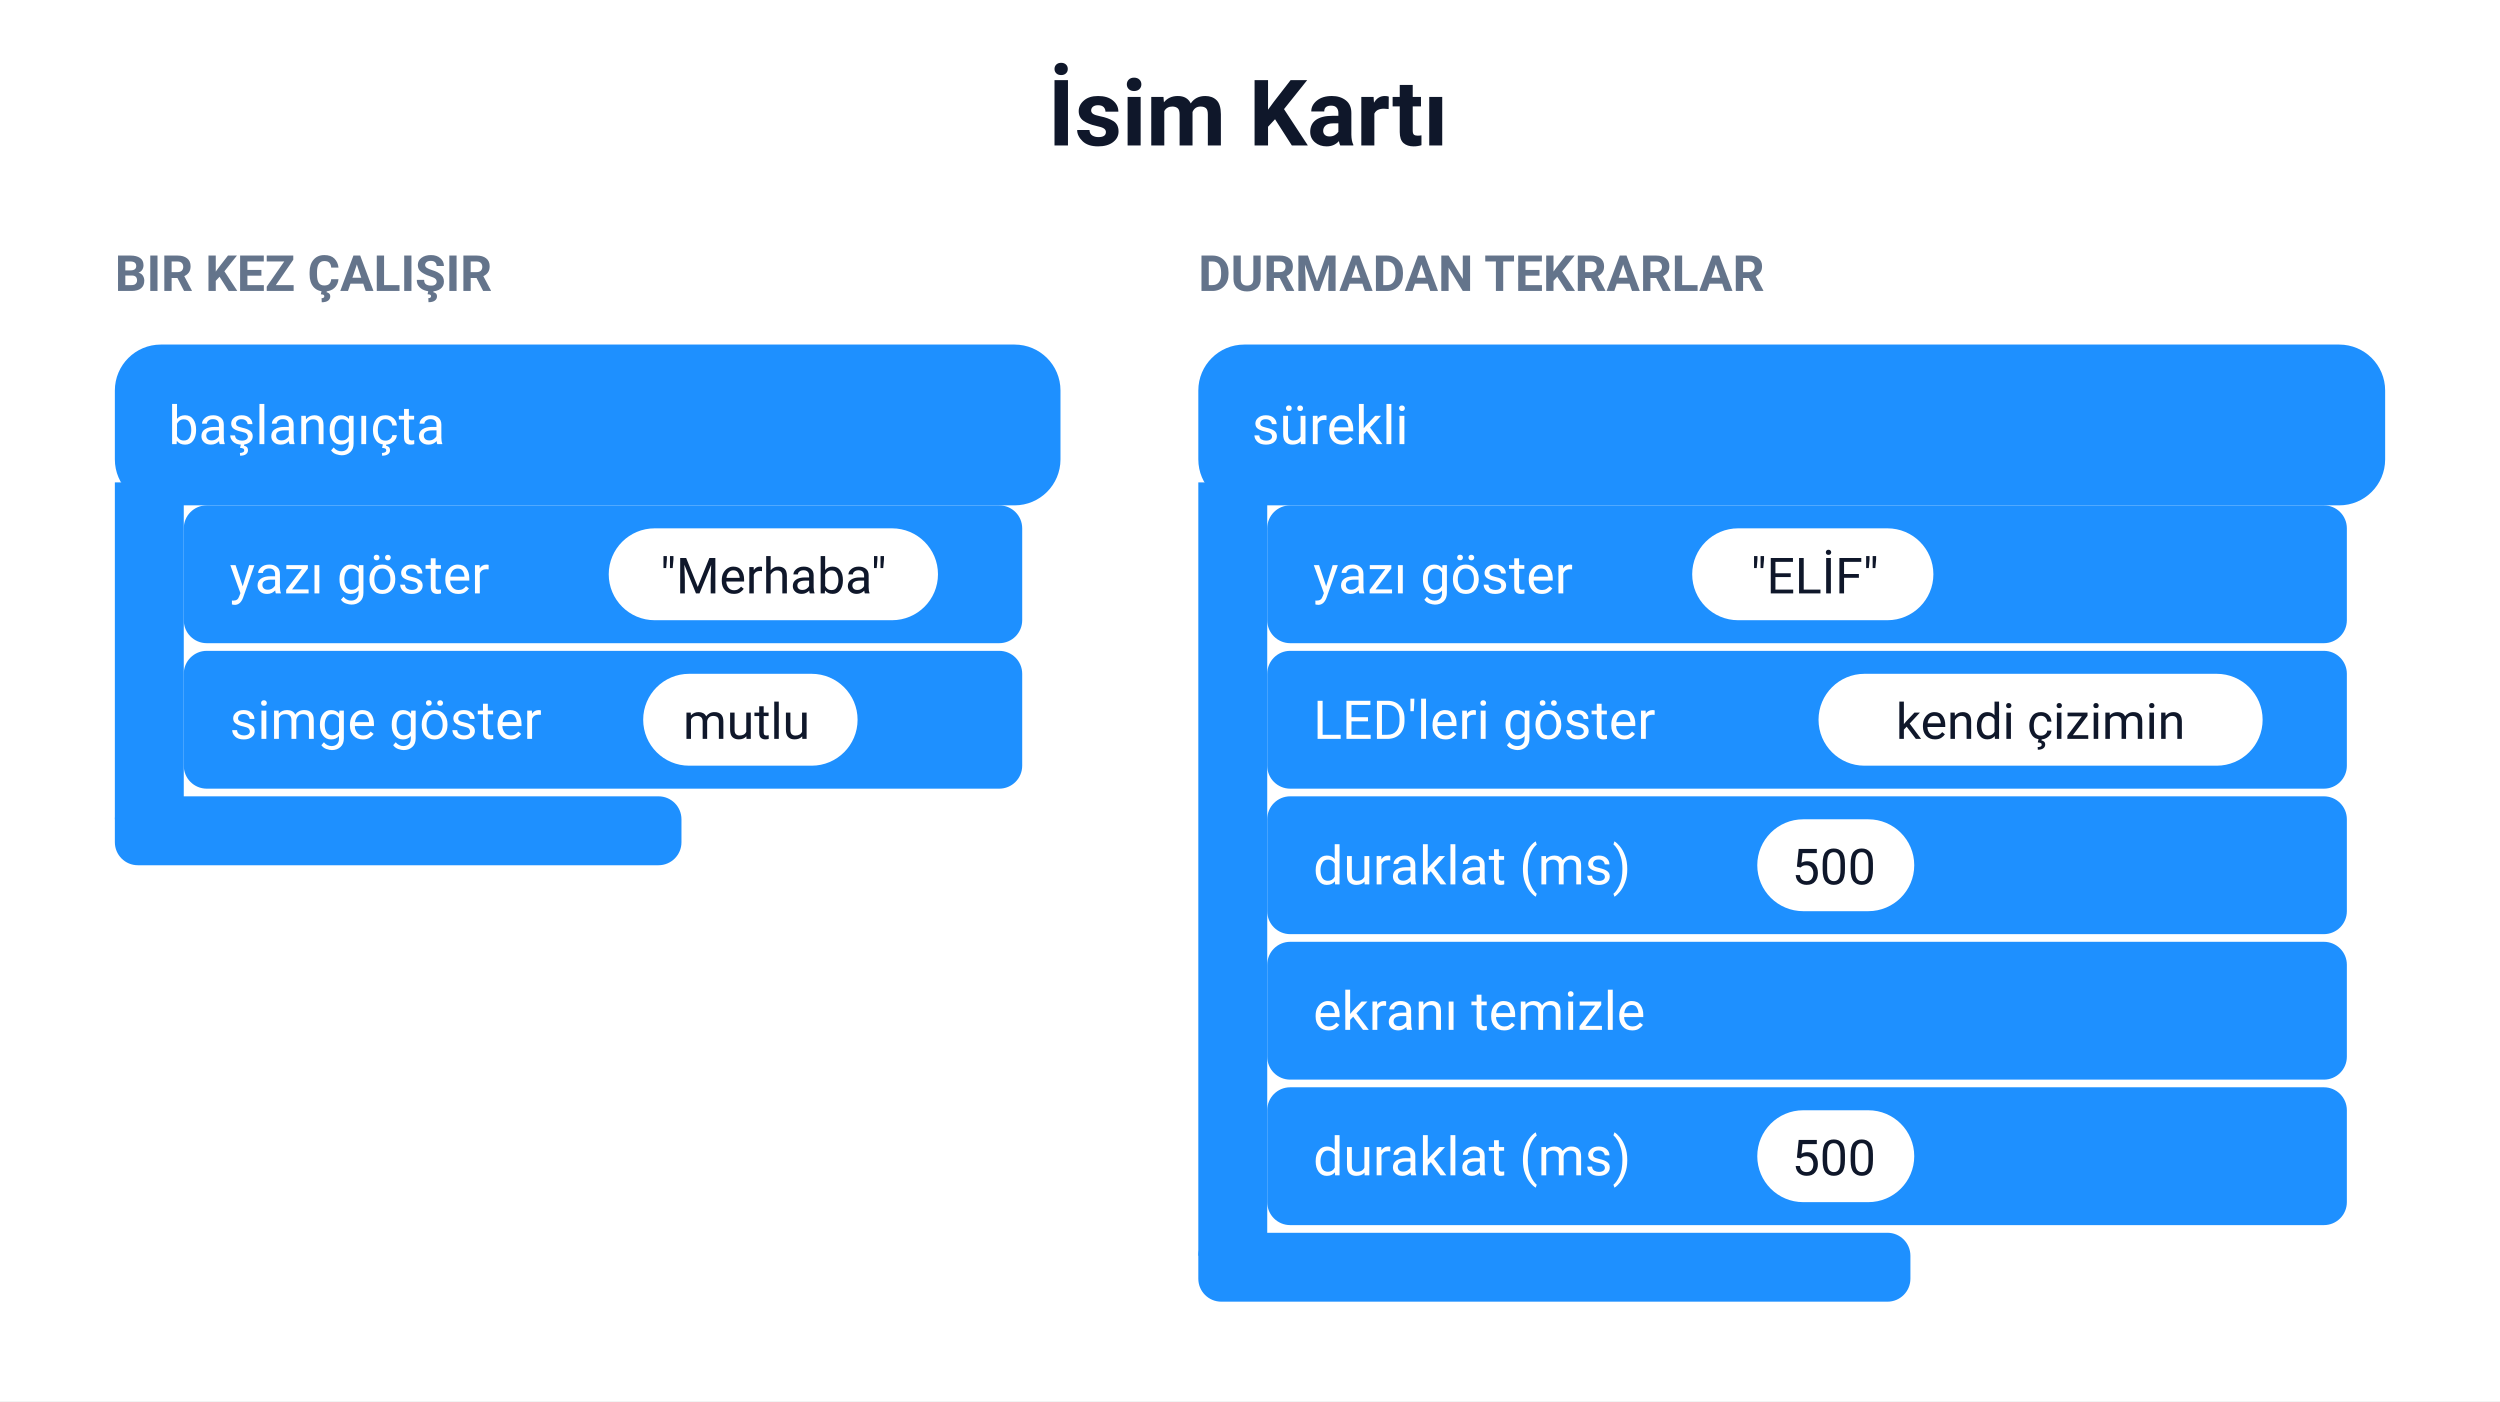
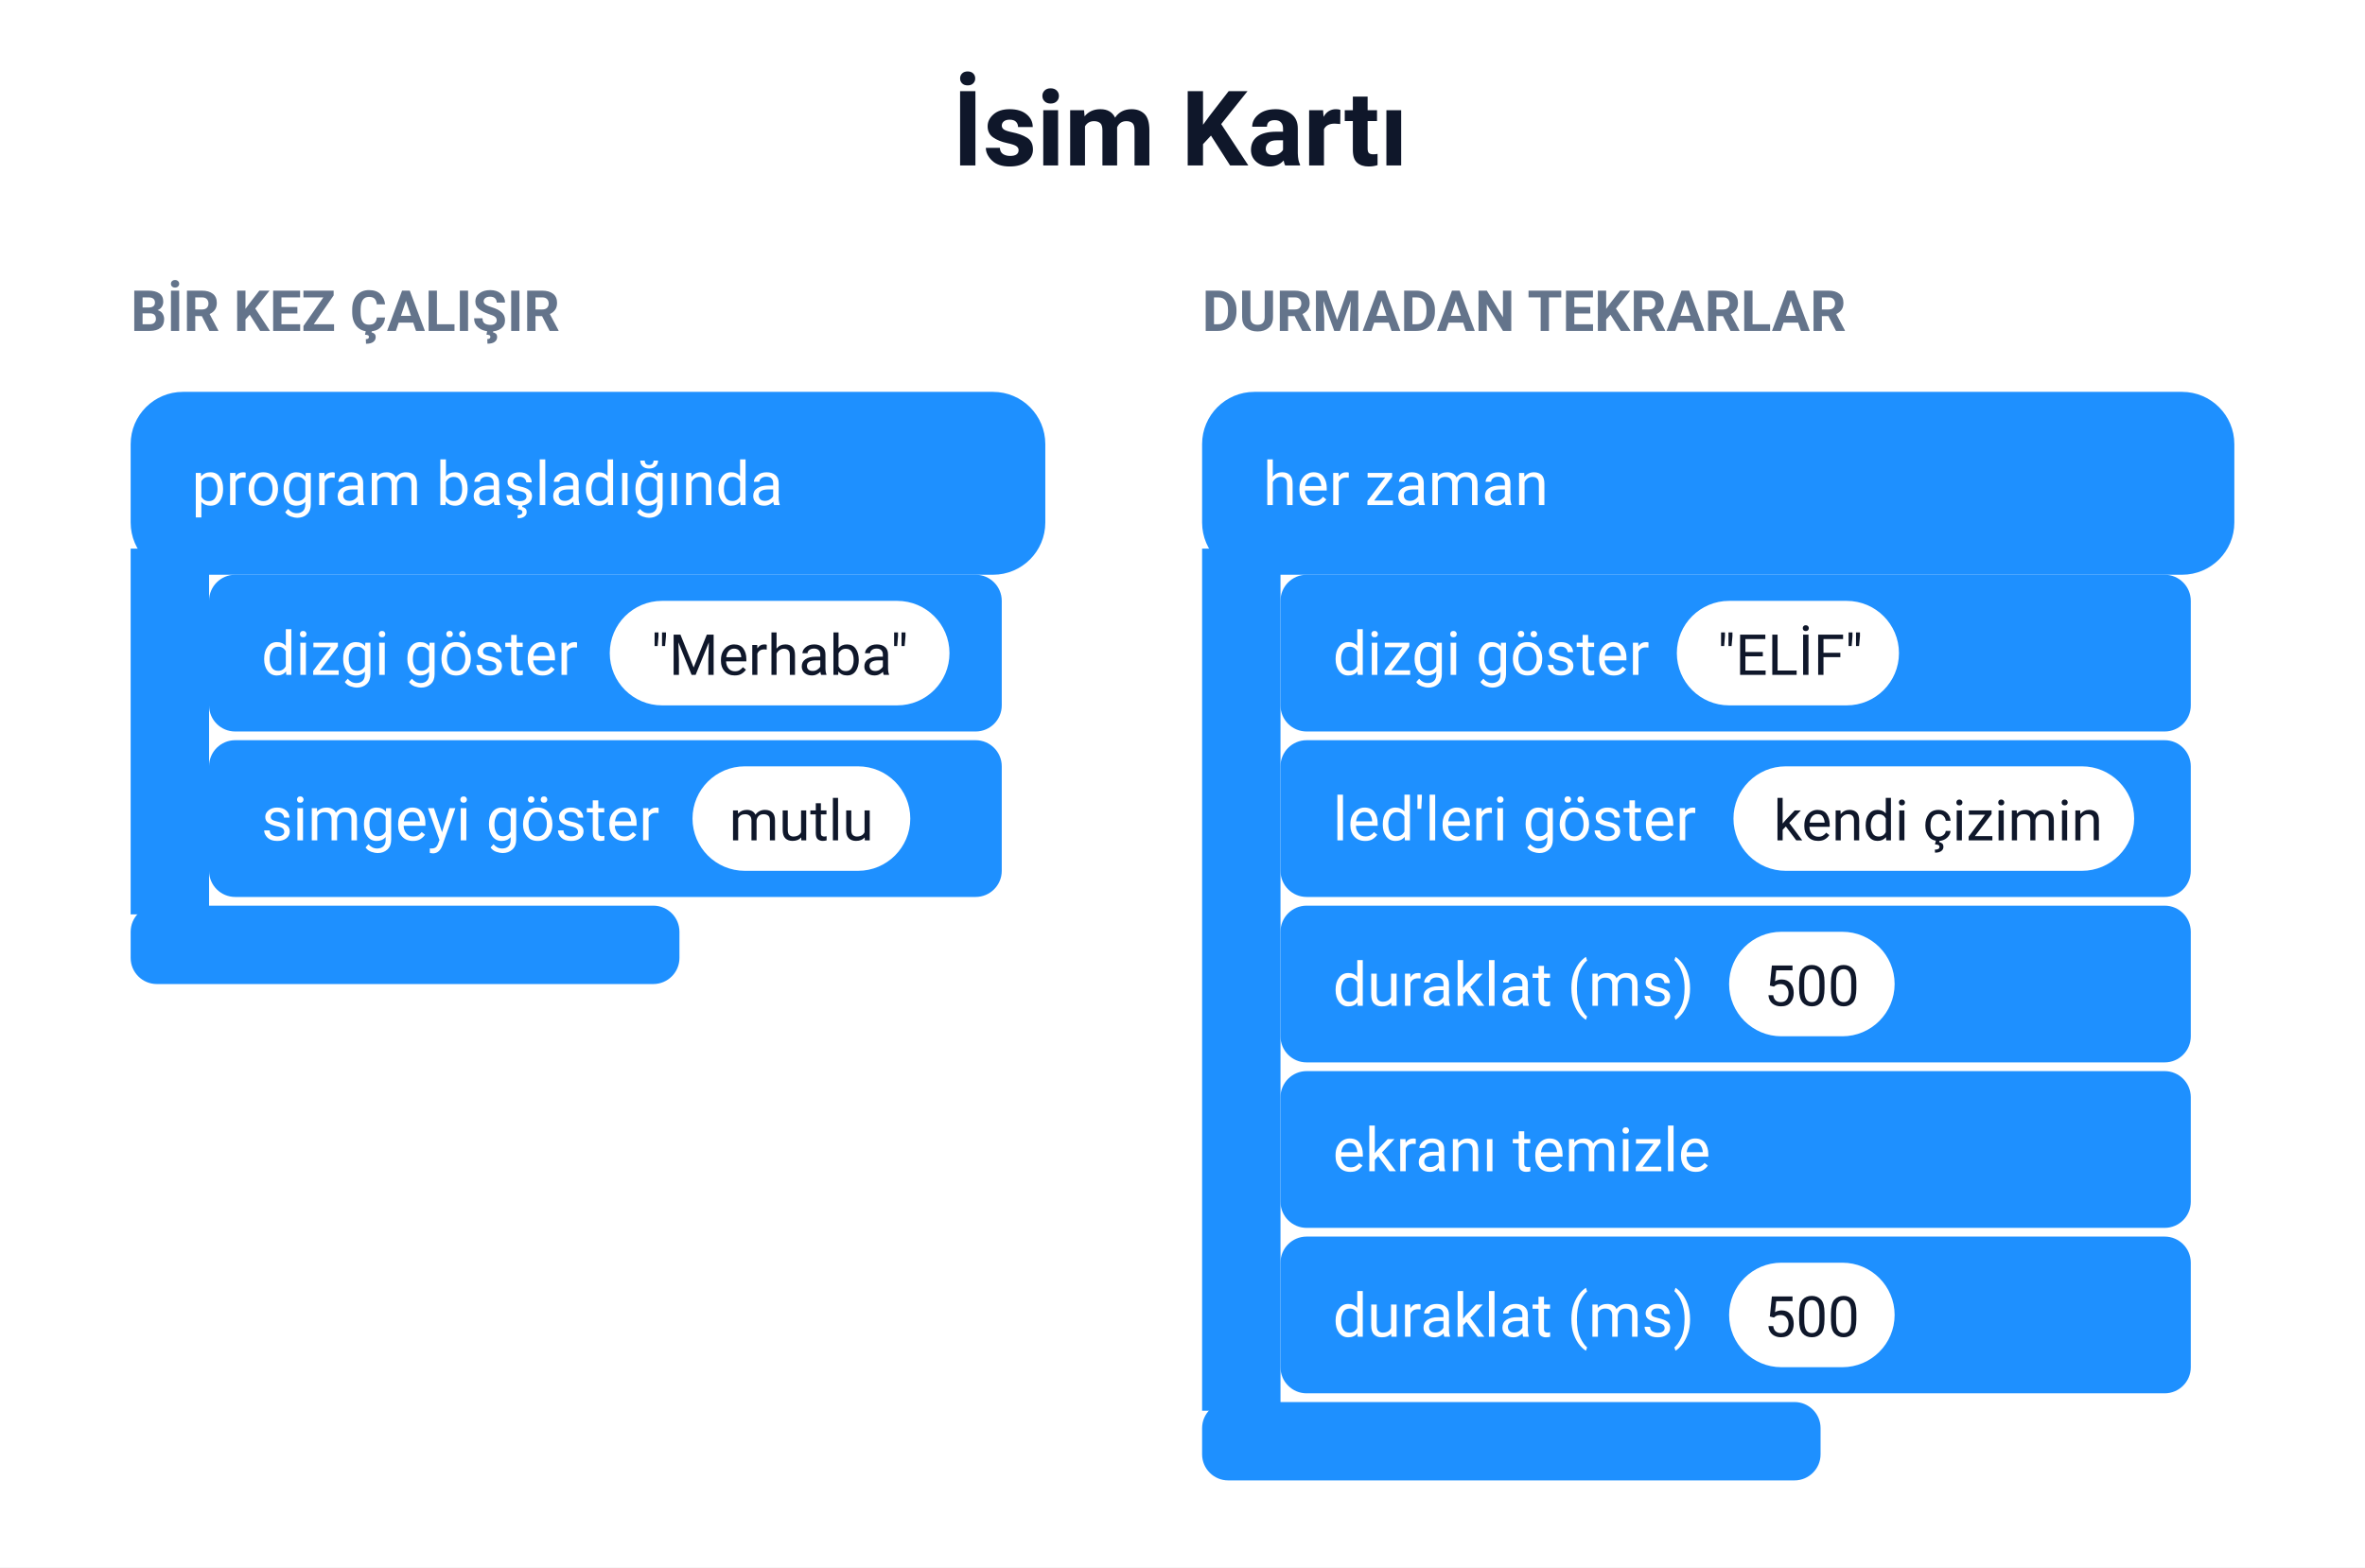
- <svg xmlns="http://www.w3.org/2000/svg" viewBox="0 0 653 366" font-family="Segoe UI, Roboto, Helvetica, Arial, sans-serif">
-   <rect width="653" height="366" fill="#FFFFFF" />
-   <text x="326" y="38" text-anchor="middle" font-size="24" font-weight="700" fill="#0F172A">İsim Kartı</text>
-   <text x="30" y="76" font-size="13" font-weight="700" fill="#64748B">BIR KEZ ÇALIŞIR</text>
-   <rect x="30" y="90" width="247" height="42" rx="12" fill="#1E90FF" />
-   <rect x="30" y="126" width="18" height="88" fill="#1E90FF" />
-   <text x="44" y="116.0" font-size="14" fill="#FFFFFF" xml:space="preserve">başlangıçta</text>
-   <rect x="48" y="132" width="219" height="36" rx="6" fill="#1E90FF" />
-   <text x="60" y="155.0" font-size="14" fill="#FFFFFF" xml:space="preserve">yazı göster </text>
-   <rect x="159" y="138.0" width="86" height="24" rx="12" fill="#FFFFFF" />
-   <text x="202" y="155.0" text-anchor="middle" font-size="13" fill="#0F172A">"Merhaba"</text>
-   <rect x="48" y="170" width="219" height="36" rx="6" fill="#1E90FF" />
-   <text x="60" y="193.0" font-size="14" fill="#FFFFFF" xml:space="preserve">simge göster </text>
-   <rect x="168" y="176.0" width="56" height="24" rx="12" fill="#FFFFFF" />
-   <text x="195" y="193.0" text-anchor="middle" font-size="13" fill="#0F172A">mutlu</text>
-   <rect x="30" y="208" width="148" height="18" rx="6" fill="#1E90FF" />
-   <text x="313" y="76" font-size="13" font-weight="700" fill="#64748B">DURMADAN TEKRARLAR</text>
-   <rect x="313" y="90" width="310" height="42" rx="12" fill="#1E90FF" />
-   <rect x="313" y="126" width="18" height="202" fill="#1E90FF" />
-   <text x="327" y="116.0" font-size="14" fill="#FFFFFF" xml:space="preserve">sürekli</text>
-   <rect x="331" y="132" width="282" height="36" rx="6" fill="#1E90FF" />
-   <text x="343" y="155.0" font-size="14" fill="#FFFFFF" xml:space="preserve">yazı göster </text>
-   <rect x="442" y="138.0" width="63" height="24" rx="12" fill="#FFFFFF" />
-   <text x="474" y="155.0" text-anchor="middle" font-size="13" fill="#0F172A">"ELİF"</text>
-   <rect x="331" y="170" width="282" height="36" rx="6" fill="#1E90FF" />
-   <text x="343" y="193.0" font-size="14" fill="#FFFFFF" xml:space="preserve">LED'leri göster </text>
-   <rect x="475" y="176.0" width="116" height="24" rx="12" fill="#FFFFFF" />
-   <text x="533" y="193.0" text-anchor="middle" font-size="13" fill="#0F172A">kendi çizimin</text>
-   <rect x="331" y="208" width="282" height="36" rx="6" fill="#1E90FF" />
-   <text x="343" y="231.0" font-size="14" fill="#FFFFFF" xml:space="preserve">duraklat (ms) </text>
-   <rect x="459" y="214.0" width="41" height="24" rx="12" fill="#FFFFFF" />
-   <text x="479" y="231.0" text-anchor="middle" font-size="13" fill="#0F172A">500</text>
-   <rect x="331" y="246" width="282" height="36" rx="6" fill="#1E90FF" />
-   <text x="343" y="269.0" font-size="14" fill="#FFFFFF" xml:space="preserve">ekranı temizle</text>
-   <rect x="331" y="284" width="282" height="36" rx="6" fill="#1E90FF" />
-   <text x="343" y="307.0" font-size="14" fill="#FFFFFF" xml:space="preserve">duraklat (ms) </text>
-   <rect x="459" y="290.0" width="41" height="24" rx="12" fill="#FFFFFF" />
-   <text x="479" y="307.0" text-anchor="middle" font-size="13" fill="#0F172A">500</text>
-   <rect x="313" y="322" width="186" height="18" rx="6" fill="#1E90FF" />
+ <svg xmlns="http://www.w3.org/2000/svg" viewBox="0 0 543 360" font-family="Segoe UI, Roboto, Helvetica, Arial, sans-serif">
+   <rect width="543" height="360" fill="#FFFFFF" />
+   <text x="271" y="38" text-anchor="middle" font-size="24" font-weight="700" fill="#0F172A">İsim Kartı</text>
+   <text x="30" y="76" font-size="13" font-weight="700" fill="#64748B">BİR KEZ ÇALIŞIR</text>
+   <rect x="30" y="126" width="18" height="84" fill="#1E90FF" />
+   <rect x="30" y="90" width="210" height="42" rx="12" fill="#1E90FF" />
+   <text x="44" y="116" font-size="14" fill="#FFFFFF">program başladığında</text>
+   <rect x="48" y="132" width="182" height="36" rx="6" fill="#1E90FF" />
+   <text x="60" y="155" font-size="14" fill="#FFFFFF">dizgi göster</text>
+   <rect x="140" y="138" width="78" height="24" rx="12" fill="#FFFFFF" />
+   <text x="179" y="155" text-anchor="middle" font-size="13" fill="#0F172A">"Merhaba"</text>
+   <rect x="48" y="170" width="182" height="36" rx="6" fill="#1E90FF" />
+   <text x="60" y="193" font-size="14" fill="#FFFFFF">simgeyi göster</text>
+   <rect x="159" y="176" width="50" height="24" rx="12" fill="#FFFFFF" />
+   <text x="184" y="193" text-anchor="middle" font-size="13" fill="#0F172A">mutlu</text>
+   <rect x="30" y="208" width="126" height="18" rx="6" fill="#1E90FF" />
+   <text x="276" y="76" font-size="13" font-weight="700" fill="#64748B">DURMADAN TEKRARLAR</text>
+   <rect x="276" y="126" width="18" height="198" fill="#1E90FF" />
+   <rect x="276" y="90" width="237" height="42" rx="12" fill="#1E90FF" />
+   <text x="290" y="116" font-size="14" fill="#FFFFFF">her zaman</text>
+   <rect x="294" y="132" width="209" height="36" rx="6" fill="#1E90FF" />
+   <text x="306" y="155" font-size="14" fill="#FFFFFF">dizgi göster</text>
+   <rect x="385" y="138" width="51" height="24" rx="12" fill="#FFFFFF" />
+   <text x="411" y="155" text-anchor="middle" font-size="13" fill="#0F172A">"ELİF"</text>
+   <rect x="294" y="170" width="209" height="36" rx="6" fill="#1E90FF" />
+   <text x="306" y="193" font-size="14" fill="#FFFFFF">led'leri göster</text>
+   <rect x="398" y="176" width="92" height="24" rx="12" fill="#FFFFFF" />
+   <text x="445" y="193" text-anchor="middle" font-size="13" fill="#0F172A">kendi çizimin</text>
+   <rect x="294" y="208" width="209" height="36" rx="6" fill="#1E90FF" />
+   <text x="306" y="231" font-size="14" fill="#FFFFFF">duraklat (ms)</text>
+   <rect x="397" y="214" width="38" height="24" rx="12" fill="#FFFFFF" />
+   <text x="416" y="231" text-anchor="middle" font-size="13" fill="#0F172A">500</text>
+   <rect x="294" y="246" width="209" height="36" rx="6" fill="#1E90FF" />
+   <text x="306" y="269" font-size="14" fill="#FFFFFF">ekranı temizle</text>
+   <rect x="294" y="284" width="209" height="36" rx="6" fill="#1E90FF" />
+   <text x="306" y="307" font-size="14" fill="#FFFFFF">duraklat (ms)</text>
+   <rect x="397" y="290" width="38" height="24" rx="12" fill="#FFFFFF" />
+   <text x="416" y="307" text-anchor="middle" font-size="13" fill="#0F172A">500</text>
+   <rect x="276" y="322" width="142" height="18" rx="6" fill="#1E90FF" />
</svg>
